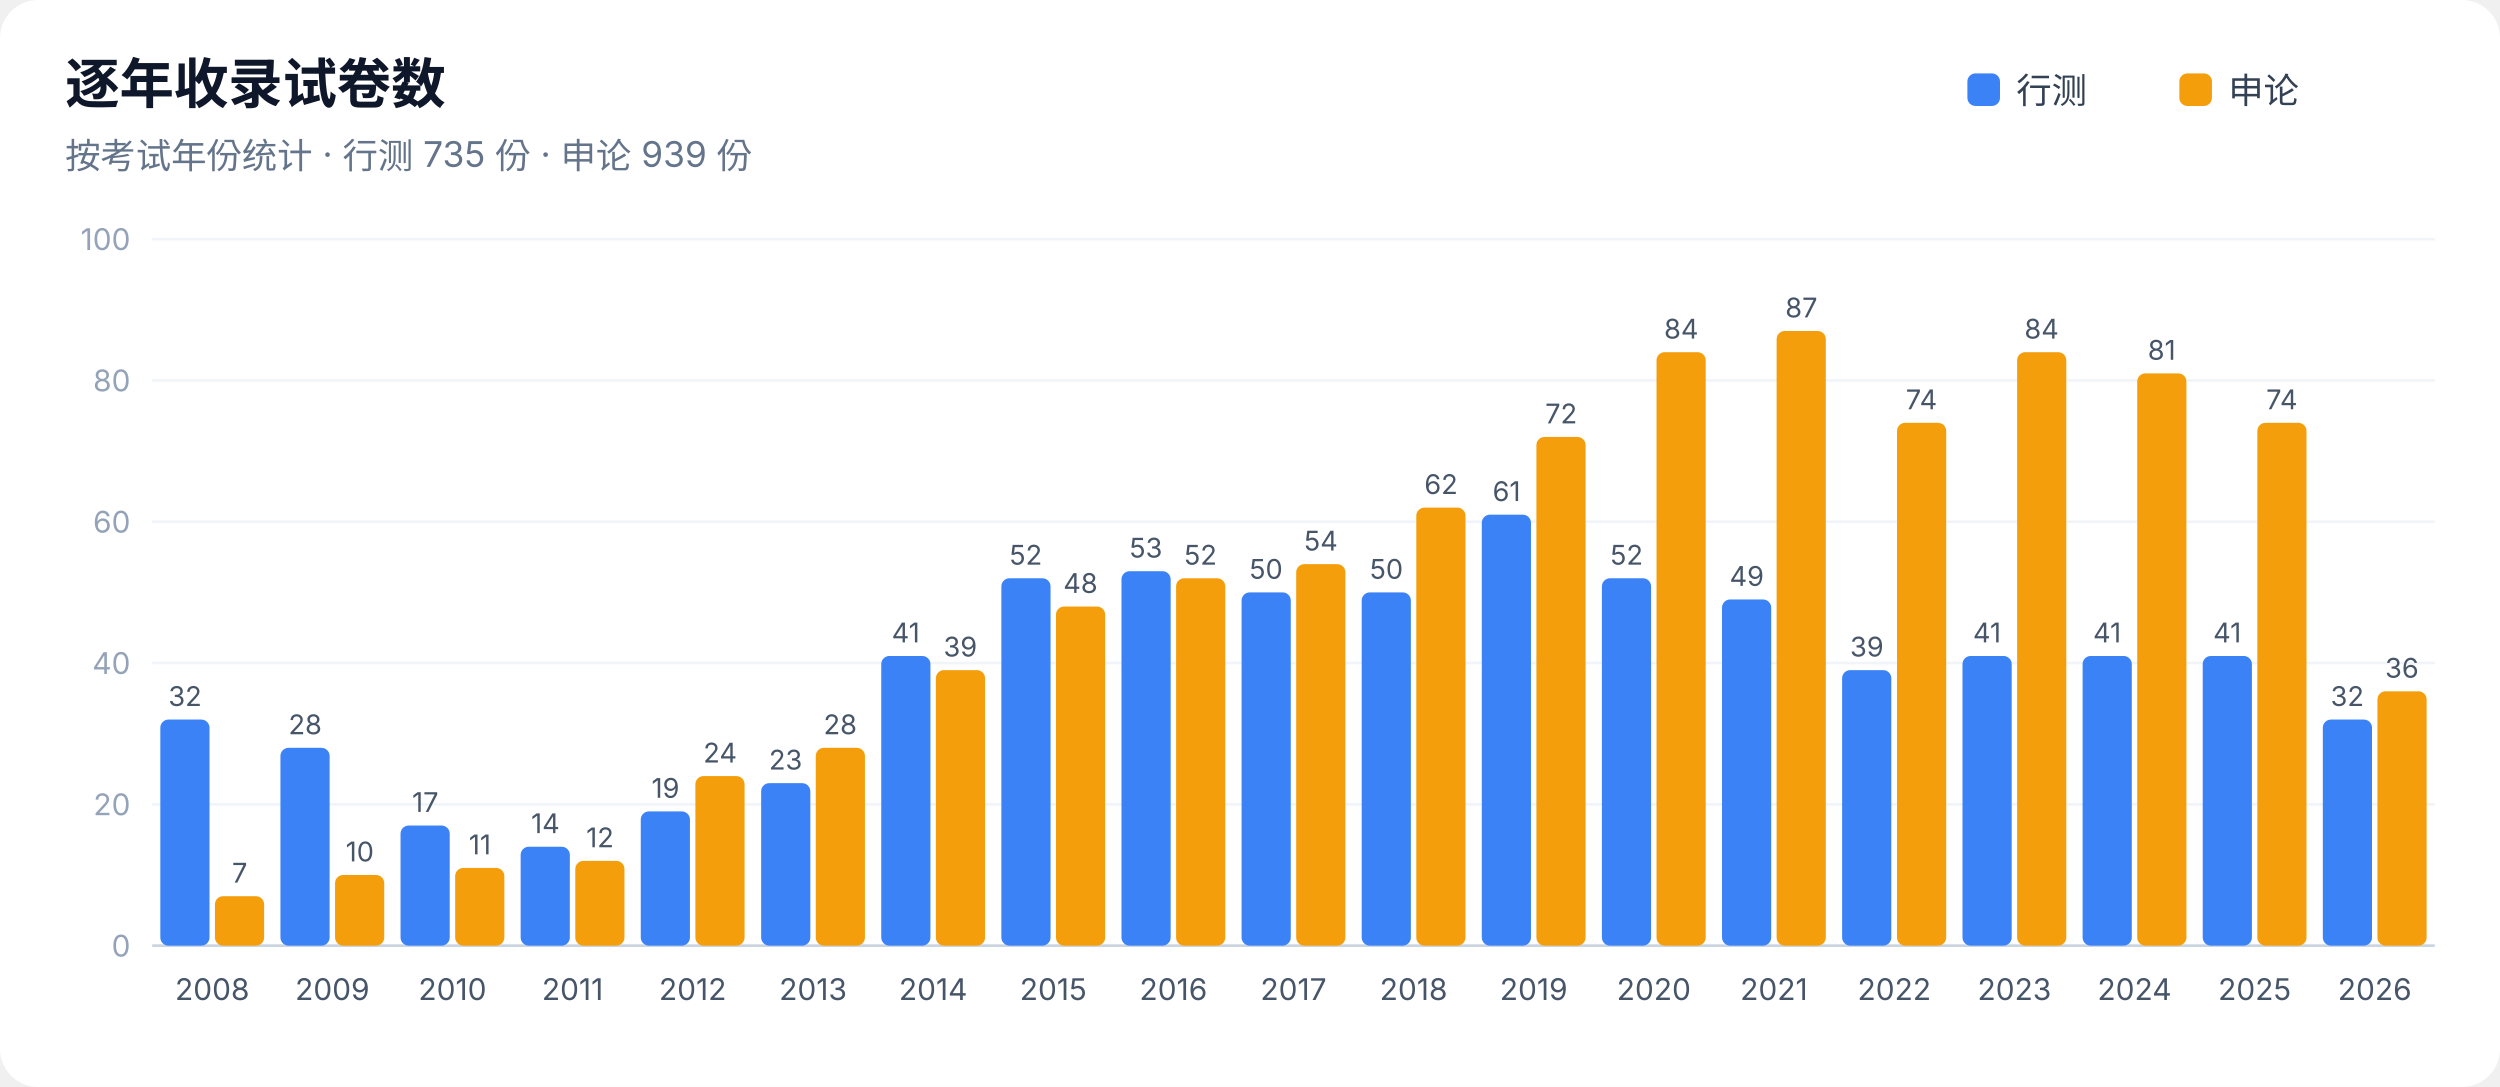
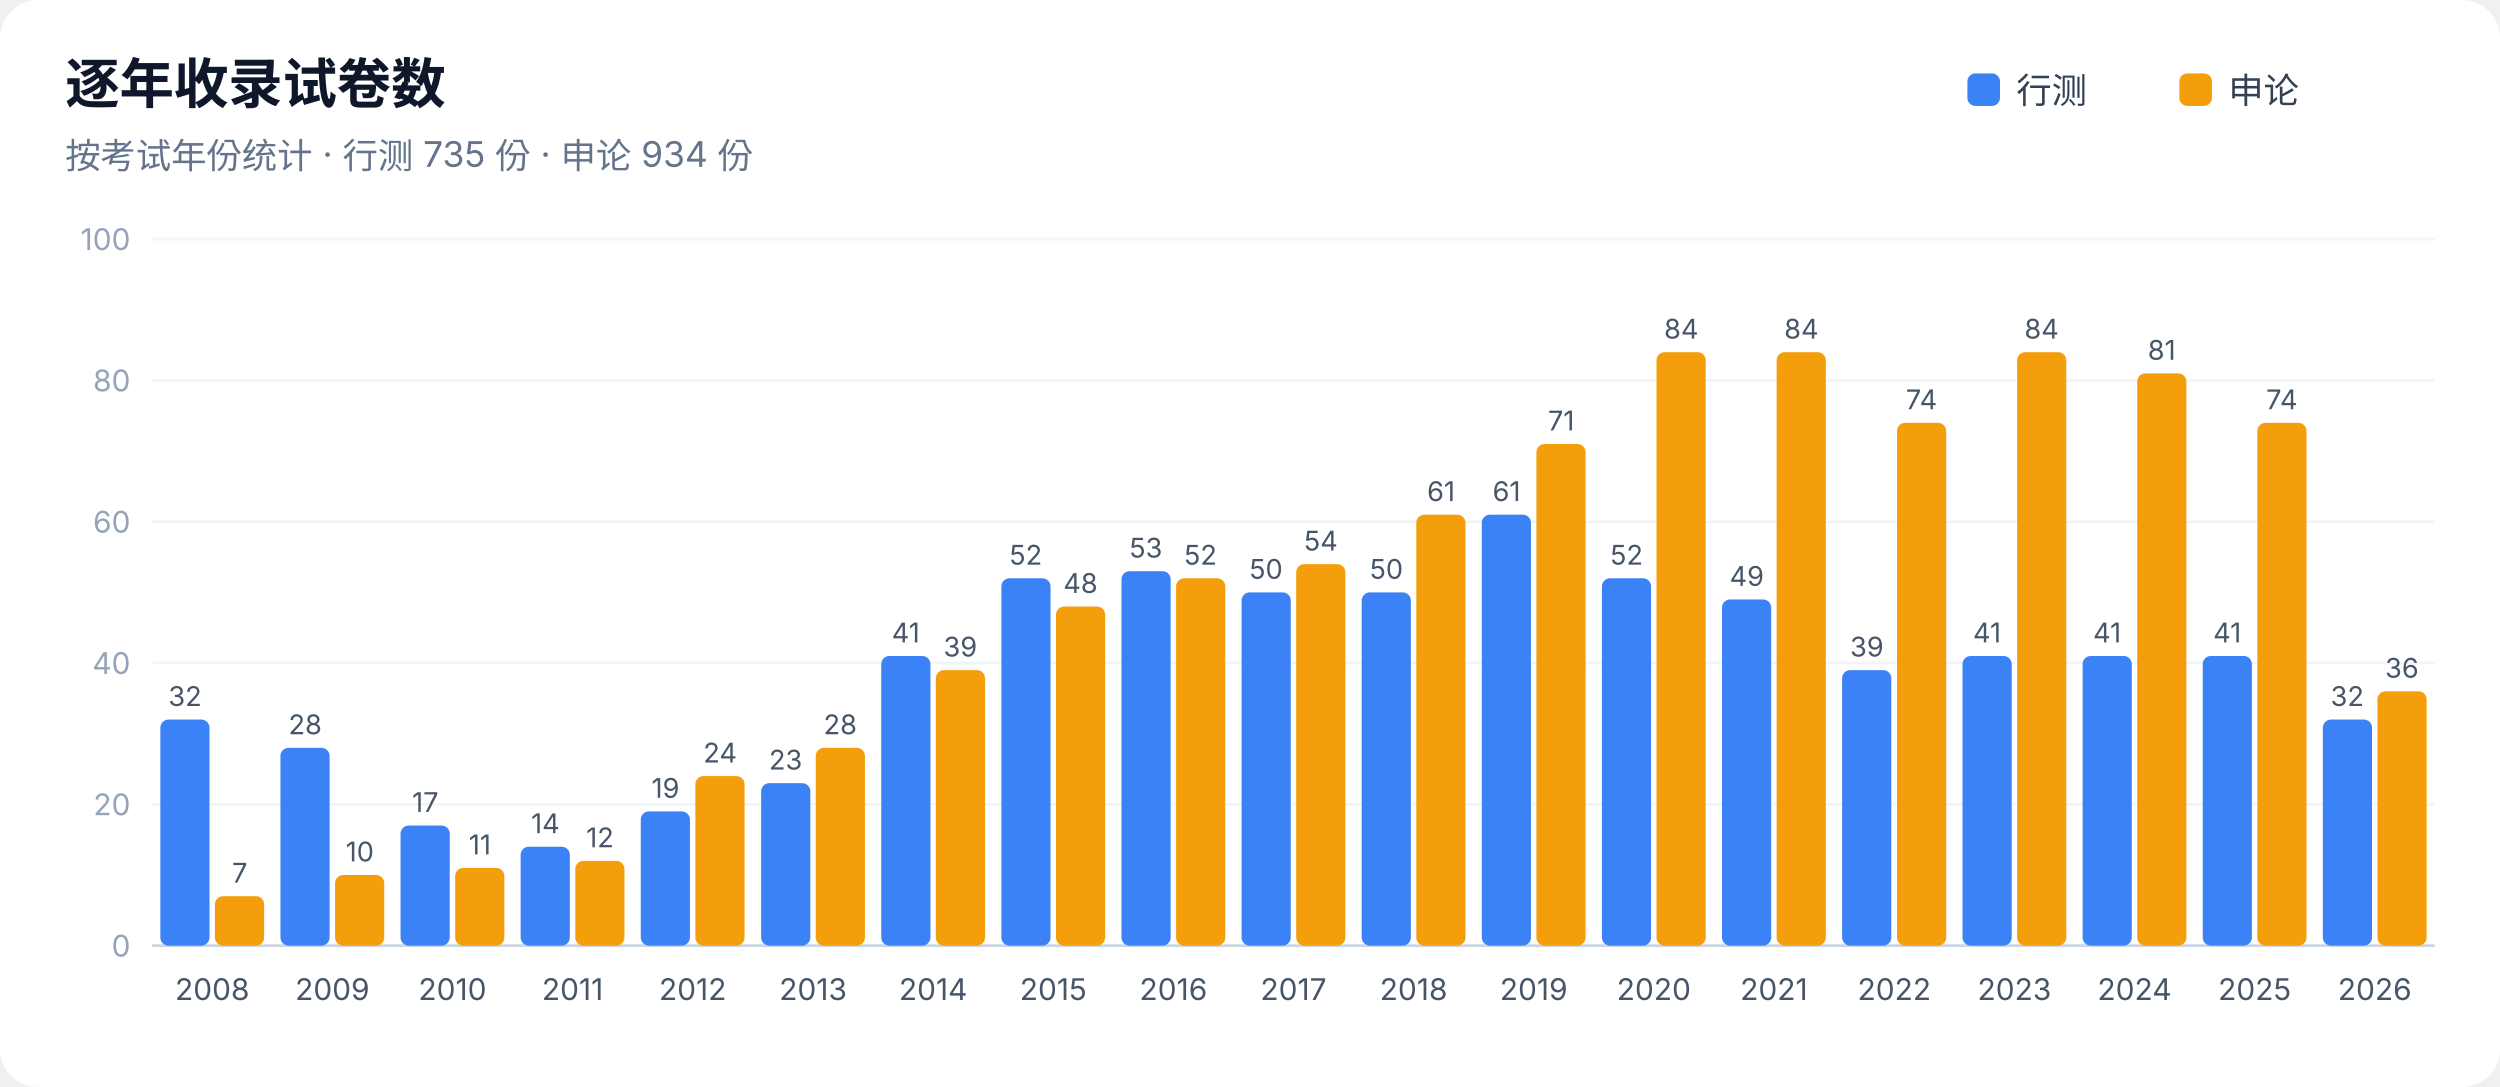
<svg xmlns="http://www.w3.org/2000/svg" width="920" height="400" viewBox="0 0 920 400" font-family="-apple-system,BlinkMacSystemFont,'Segoe UI','PingFang SC','Microsoft YaHei',sans-serif">
  <rect width="920" height="400" rx="14" fill="#ffffff" />
  <text x="24" y="38" font-size="20" font-weight="700" fill="#0f172a">逐年收录试卷数</text>
-   <text x="24" y="62" font-size="13" fill="#64748b">按考试年份统计 · 行测 735 份 · 申论 939 份</text>
+   <text x="24" y="62" font-size="13" fill="#64748b">按考试年份统计 · 行测 735 份 · 申论 934 份</text>
  <rect x="724" y="27" width="12" height="12" rx="3" fill="#3b82f6" />
  <text x="742" y="38" font-size="13" fill="#334155">行测</text>
  <rect x="802" y="27" width="12" height="12" rx="3" fill="#f59e0b" />
  <text x="820" y="38" font-size="13" fill="#334155">申论</text>
  <line x1="56" y1="348.0" x2="896" y2="348.0" stroke="#cbd5e1" />
  <text x="48" y="352.0" font-size="11" fill="#94a3b8" text-anchor="end">0</text>
  <line x1="56" y1="296.0" x2="896" y2="296.0" stroke="#f1f5f9" />
  <text x="48" y="300.0" font-size="11" fill="#94a3b8" text-anchor="end">20</text>
  <line x1="56" y1="244.0" x2="896" y2="244.0" stroke="#f1f5f9" />
  <text x="48" y="248.0" font-size="11" fill="#94a3b8" text-anchor="end">40</text>
  <line x1="56" y1="192.0" x2="896" y2="192.0" stroke="#f1f5f9" />
  <text x="48" y="196.0" font-size="11" fill="#94a3b8" text-anchor="end">60</text>
  <line x1="56" y1="140.0" x2="896" y2="140.0" stroke="#f1f5f9" />
  <text x="48" y="144.0" font-size="11" fill="#94a3b8" text-anchor="end">80</text>
  <line x1="56" y1="88.0" x2="896" y2="88.0" stroke="#f1f5f9" />
  <text x="48" y="92.0" font-size="11" fill="#94a3b8" text-anchor="end">100</text>
  <rect x="59.0" y="264.8" width="18.1" height="83.2" rx="3" fill="#3b82f6" />
  <text x="68.1" y="259.8" font-size="10" fill="#475569" text-anchor="middle">32</text>
  <rect x="79.1" y="329.8" width="18.1" height="18.2" rx="3" fill="#f59e0b" />
  <text x="88.2" y="324.8" font-size="10" fill="#475569" text-anchor="middle">7</text>
  <text x="78.1" y="368" font-size="11" fill="#475569" text-anchor="middle">2008</text>
  <rect x="103.2" y="275.2" width="18.1" height="72.8" rx="3" fill="#3b82f6" />
  <text x="112.3" y="270.2" font-size="10" fill="#475569" text-anchor="middle">28</text>
  <rect x="123.3" y="322.0" width="18.1" height="26.0" rx="3" fill="#f59e0b" />
  <text x="132.4" y="317.0" font-size="10" fill="#475569" text-anchor="middle">10</text>
  <text x="122.3" y="368" font-size="11" fill="#475569" text-anchor="middle">2009</text>
  <rect x="147.4" y="303.8" width="18.1" height="44.2" rx="3" fill="#3b82f6" />
  <text x="156.5" y="298.8" font-size="10" fill="#475569" text-anchor="middle">17</text>
  <rect x="167.5" y="319.4" width="18.1" height="28.6" rx="3" fill="#f59e0b" />
  <text x="176.6" y="314.4" font-size="10" fill="#475569" text-anchor="middle">11</text>
  <text x="166.5" y="368" font-size="11" fill="#475569" text-anchor="middle">2010</text>
  <rect x="191.6" y="311.6" width="18.1" height="36.4" rx="3" fill="#3b82f6" />
  <text x="200.7" y="306.6" font-size="10" fill="#475569" text-anchor="middle">14</text>
  <rect x="211.7" y="316.8" width="18.1" height="31.2" rx="3" fill="#f59e0b" />
  <text x="220.8" y="311.8" font-size="10" fill="#475569" text-anchor="middle">12</text>
  <text x="210.7" y="368" font-size="11" fill="#475569" text-anchor="middle">2011</text>
  <rect x="235.8" y="298.6" width="18.1" height="49.4" rx="3" fill="#3b82f6" />
  <text x="244.9" y="293.6" font-size="10" fill="#475569" text-anchor="middle">19</text>
  <rect x="255.9" y="285.6" width="18.1" height="62.4" rx="3" fill="#f59e0b" />
  <text x="265.0" y="280.6" font-size="10" fill="#475569" text-anchor="middle">24</text>
  <text x="254.9" y="368" font-size="11" fill="#475569" text-anchor="middle">2012</text>
  <rect x="280.1" y="288.2" width="18.1" height="59.8" rx="3" fill="#3b82f6" />
  <text x="289.1" y="283.2" font-size="10" fill="#475569" text-anchor="middle">23</text>
  <rect x="300.2" y="275.2" width="18.1" height="72.8" rx="3" fill="#f59e0b" />
  <text x="309.2" y="270.2" font-size="10" fill="#475569" text-anchor="middle">28</text>
  <text x="299.2" y="368" font-size="11" fill="#475569" text-anchor="middle">2013</text>
  <rect x="324.3" y="241.4" width="18.1" height="106.6" rx="3" fill="#3b82f6" />
  <text x="333.3" y="236.4" font-size="10" fill="#475569" text-anchor="middle">41</text>
  <rect x="344.4" y="246.6" width="18.1" height="101.4" rx="3" fill="#f59e0b" />
  <text x="353.4" y="241.6" font-size="10" fill="#475569" text-anchor="middle">39</text>
  <text x="343.4" y="368" font-size="11" fill="#475569" text-anchor="middle">2014</text>
  <rect x="368.5" y="212.8" width="18.1" height="135.2" rx="3" fill="#3b82f6" />
  <text x="377.5" y="207.8" font-size="10" fill="#475569" text-anchor="middle">52</text>
  <rect x="388.6" y="223.2" width="18.1" height="124.8" rx="3" fill="#f59e0b" />
  <text x="397.6" y="218.2" font-size="10" fill="#475569" text-anchor="middle">48</text>
  <text x="387.6" y="368" font-size="11" fill="#475569" text-anchor="middle">2015</text>
  <rect x="412.7" y="210.2" width="18.1" height="137.8" rx="3" fill="#3b82f6" />
  <text x="421.7" y="205.2" font-size="10" fill="#475569" text-anchor="middle">53</text>
  <rect x="432.8" y="212.8" width="18.1" height="135.2" rx="3" fill="#f59e0b" />
  <text x="441.8" y="207.8" font-size="10" fill="#475569" text-anchor="middle">52</text>
  <text x="431.8" y="368" font-size="11" fill="#475569" text-anchor="middle">2016</text>
  <rect x="456.9" y="218.0" width="18.1" height="130.0" rx="3" fill="#3b82f6" />
  <text x="465.9" y="213.0" font-size="10" fill="#475569" text-anchor="middle">50</text>
  <rect x="477.0" y="207.6" width="18.1" height="140.4" rx="3" fill="#f59e0b" />
  <text x="486.1" y="202.6" font-size="10" fill="#475569" text-anchor="middle">54</text>
  <text x="476.0" y="368" font-size="11" fill="#475569" text-anchor="middle">2017</text>
  <rect x="501.1" y="218.0" width="18.1" height="130.0" rx="3" fill="#3b82f6" />
  <text x="510.2" y="213.0" font-size="10" fill="#475569" text-anchor="middle">50</text>
-   <rect x="521.2" y="186.8" width="18.1" height="161.2" rx="3" fill="#f59e0b" />
-   <text x="530.3" y="181.8" font-size="10" fill="#475569" text-anchor="middle">62</text>
+   <rect x="521.2" y="189.4" width="18.1" height="158.6" rx="3" fill="#f59e0b" />
+   <text x="530.3" y="184.4" font-size="10" fill="#475569" text-anchor="middle">61</text>
  <text x="520.2" y="368" font-size="11" fill="#475569" text-anchor="middle">2018</text>
  <rect x="545.3" y="189.4" width="18.1" height="158.6" rx="3" fill="#3b82f6" />
  <text x="554.4" y="184.4" font-size="10" fill="#475569" text-anchor="middle">61</text>
-   <rect x="565.4" y="160.8" width="18.1" height="187.2" rx="3" fill="#f59e0b" />
-   <text x="574.5" y="155.8" font-size="10" fill="#475569" text-anchor="middle">72</text>
+   <rect x="565.4" y="163.4" width="18.1" height="184.6" rx="3" fill="#f59e0b" />
+   <text x="574.5" y="158.4" font-size="10" fill="#475569" text-anchor="middle">71</text>
  <text x="564.4" y="368" font-size="11" fill="#475569" text-anchor="middle">2019</text>
  <rect x="589.5" y="212.8" width="18.1" height="135.2" rx="3" fill="#3b82f6" />
  <text x="598.6" y="207.8" font-size="10" fill="#475569" text-anchor="middle">52</text>
  <rect x="609.6" y="129.6" width="18.1" height="218.4" rx="3" fill="#f59e0b" />
  <text x="618.7" y="124.6" font-size="10" fill="#475569" text-anchor="middle">84</text>
  <text x="608.6" y="368" font-size="11" fill="#475569" text-anchor="middle">2020</text>
  <rect x="633.7" y="220.6" width="18.1" height="127.4" rx="3" fill="#3b82f6" />
  <text x="642.8" y="215.6" font-size="10" fill="#475569" text-anchor="middle">49</text>
-   <rect x="653.8" y="121.8" width="18.1" height="226.2" rx="3" fill="#f59e0b" />
-   <text x="662.9" y="116.8" font-size="10" fill="#475569" text-anchor="middle">87</text>
+   <rect x="653.8" y="129.6" width="18.1" height="218.4" rx="3" fill="#f59e0b" />
+   <text x="662.9" y="124.6" font-size="10" fill="#475569" text-anchor="middle">84</text>
  <text x="652.8" y="368" font-size="11" fill="#475569" text-anchor="middle">2021</text>
  <rect x="677.9" y="246.6" width="18.1" height="101.4" rx="3" fill="#3b82f6" />
  <text x="687.0" y="241.6" font-size="10" fill="#475569" text-anchor="middle">39</text>
  <rect x="698.1" y="155.6" width="18.1" height="192.4" rx="3" fill="#f59e0b" />
  <text x="707.1" y="150.6" font-size="10" fill="#475569" text-anchor="middle">74</text>
  <text x="697.1" y="368" font-size="11" fill="#475569" text-anchor="middle">2022</text>
  <rect x="722.2" y="241.4" width="18.1" height="106.6" rx="3" fill="#3b82f6" />
  <text x="731.2" y="236.4" font-size="10" fill="#475569" text-anchor="middle">41</text>
  <rect x="742.3" y="129.6" width="18.1" height="218.4" rx="3" fill="#f59e0b" />
  <text x="751.3" y="124.6" font-size="10" fill="#475569" text-anchor="middle">84</text>
  <text x="741.3" y="368" font-size="11" fill="#475569" text-anchor="middle">2023</text>
  <rect x="766.4" y="241.4" width="18.1" height="106.6" rx="3" fill="#3b82f6" />
  <text x="775.4" y="236.4" font-size="10" fill="#475569" text-anchor="middle">41</text>
  <rect x="786.5" y="137.4" width="18.1" height="210.6" rx="3" fill="#f59e0b" />
  <text x="795.5" y="132.4" font-size="10" fill="#475569" text-anchor="middle">81</text>
  <text x="785.5" y="368" font-size="11" fill="#475569" text-anchor="middle">2024</text>
  <rect x="810.6" y="241.4" width="18.1" height="106.6" rx="3" fill="#3b82f6" />
  <text x="819.6" y="236.4" font-size="10" fill="#475569" text-anchor="middle">41</text>
  <rect x="830.7" y="155.6" width="18.1" height="192.4" rx="3" fill="#f59e0b" />
  <text x="839.7" y="150.6" font-size="10" fill="#475569" text-anchor="middle">74</text>
  <text x="829.7" y="368" font-size="11" fill="#475569" text-anchor="middle">2025</text>
  <rect x="854.8" y="264.8" width="18.1" height="83.2" rx="3" fill="#3b82f6" />
  <text x="863.8" y="259.8" font-size="10" fill="#475569" text-anchor="middle">32</text>
  <rect x="874.9" y="254.4" width="18.1" height="93.6" rx="3" fill="#f59e0b" />
  <text x="883.9" y="249.4" font-size="10" fill="#475569" text-anchor="middle">36</text>
  <text x="873.9" y="368" font-size="11" fill="#475569" text-anchor="middle">2026</text>
</svg>
